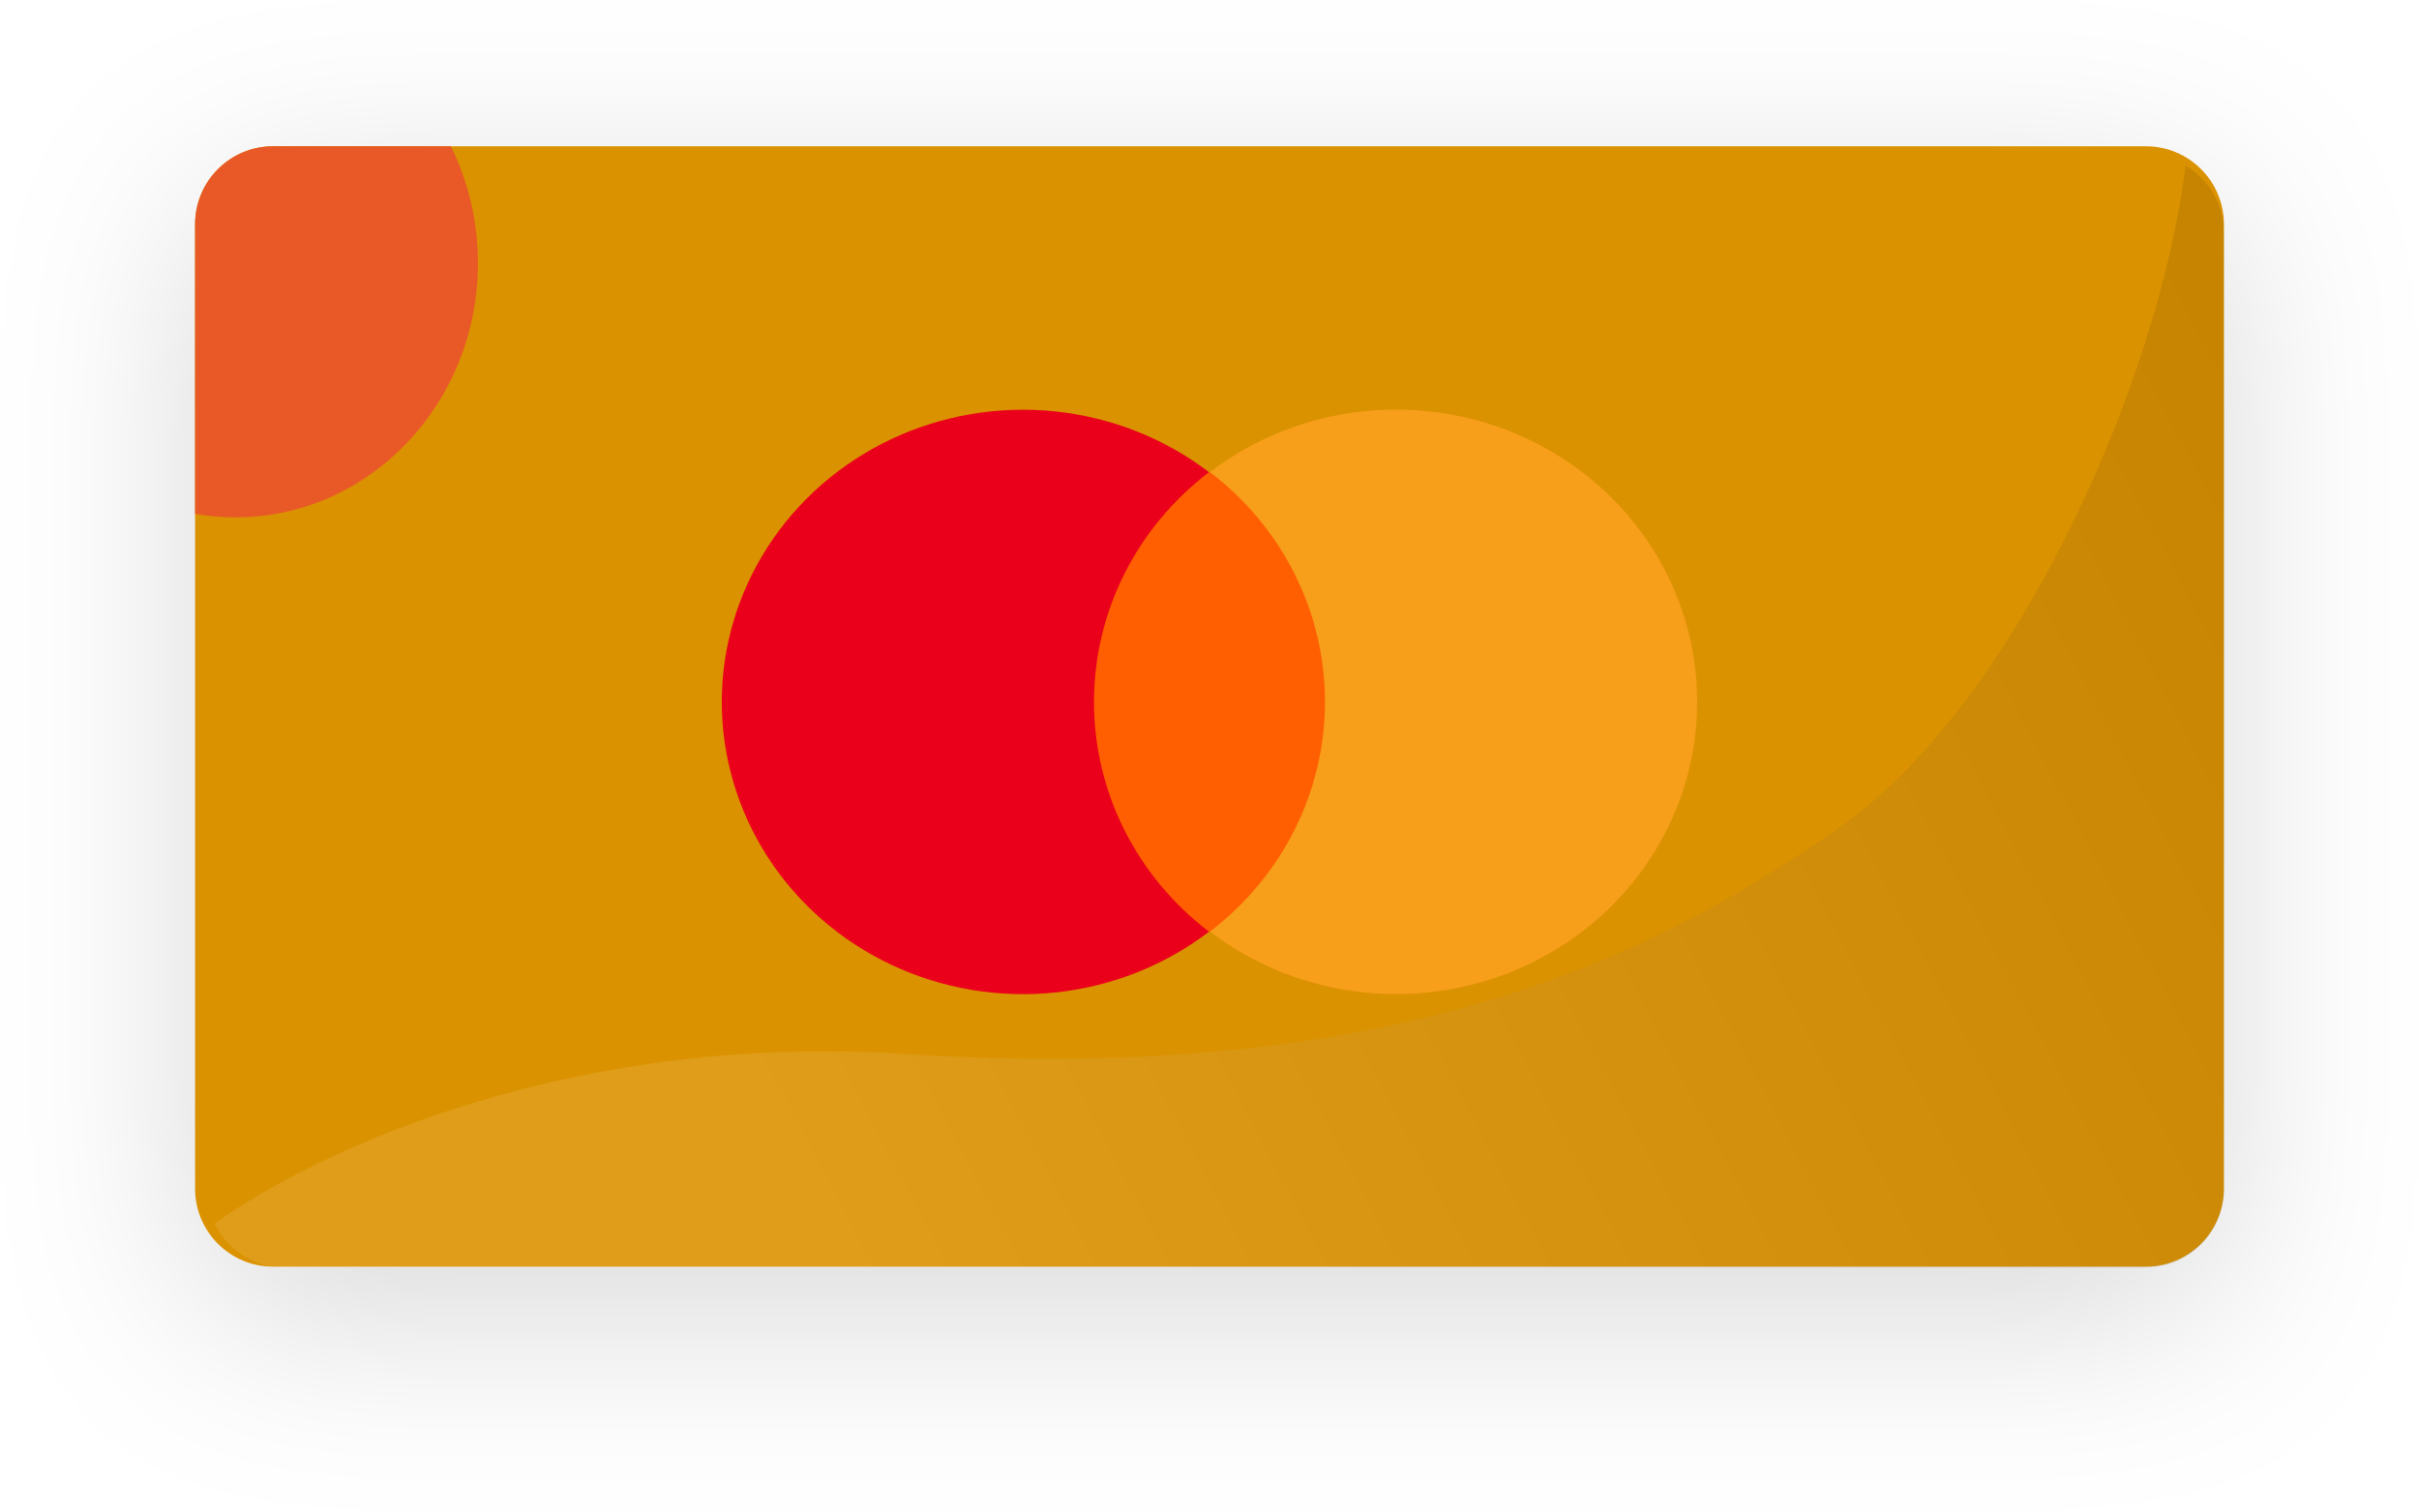
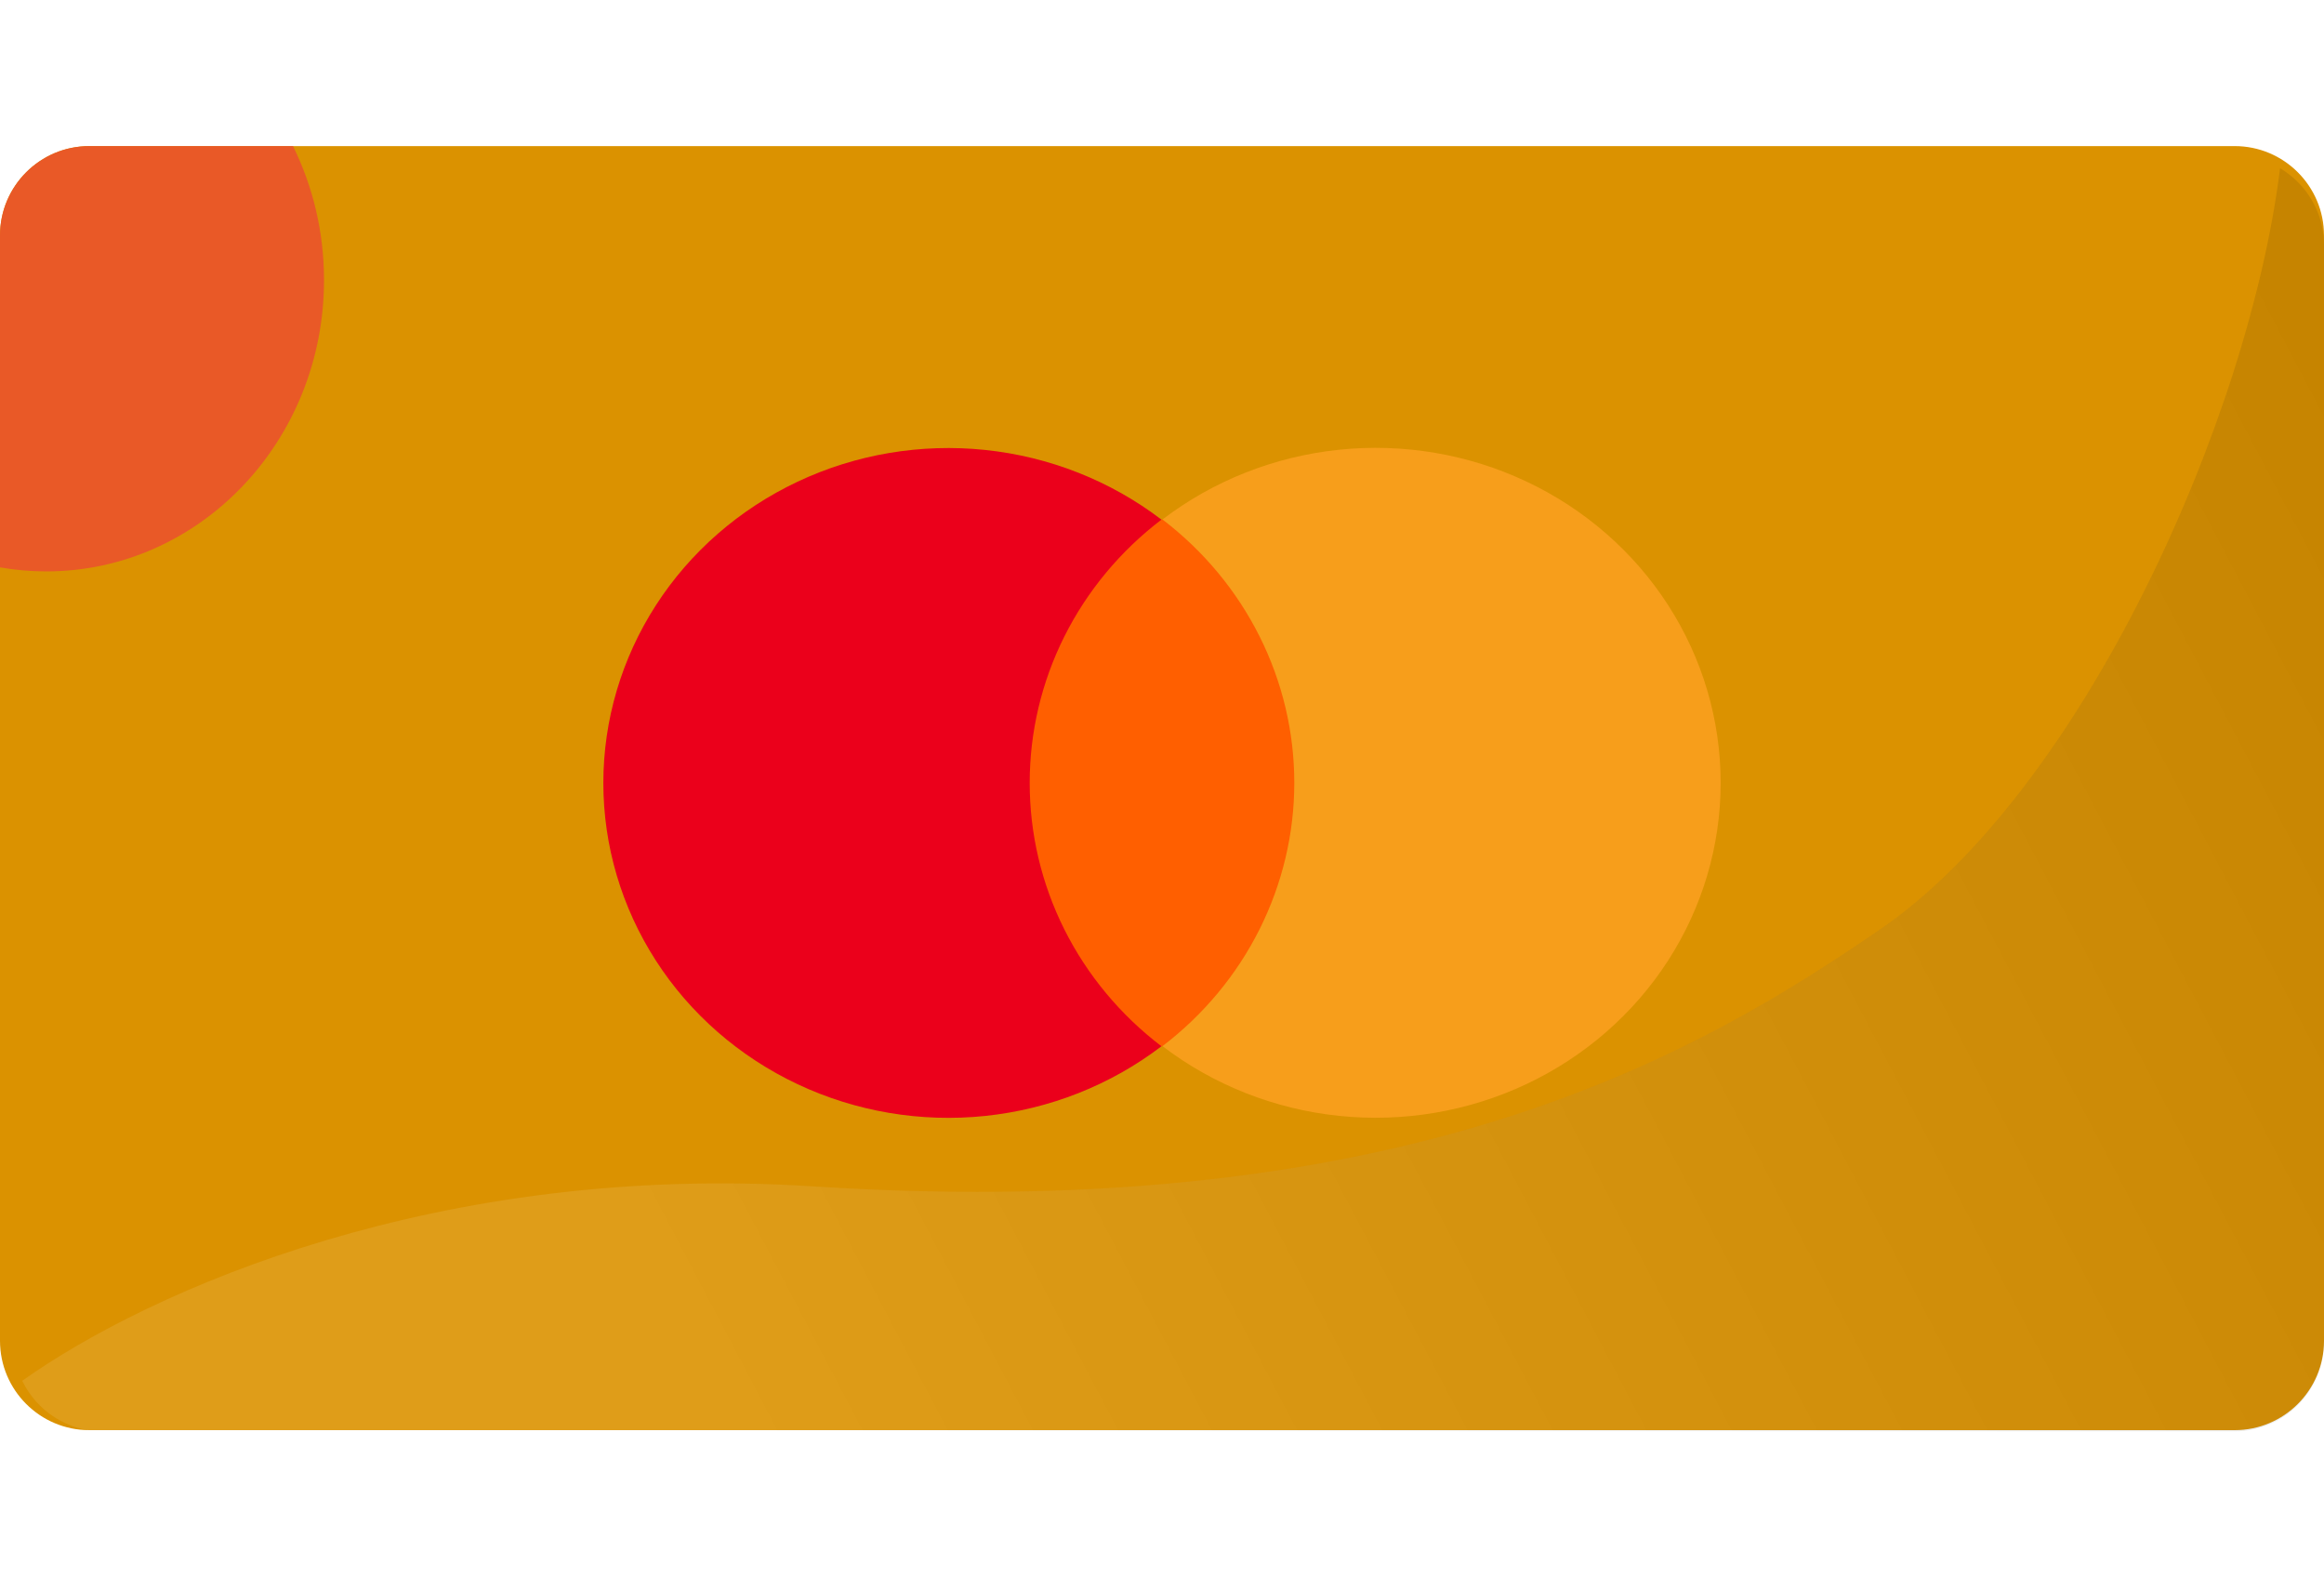
- <svg xmlns="http://www.w3.org/2000/svg" width="248" height="155" viewBox="0 0 248 155" fill="none">
-   <g filter="url(#filter0_d)">
-     <rect x="20" y="15" width="208" height="114.89" rx="8" fill="#DB9200" />
-   </g>
-   <path fill-rule="evenodd" clip-rule="evenodd" d="M24.143 53.054C37.871 53.054 49 41.382 49 26.984C49 22.663 47.998 18.588 46.224 15H28C23.582 15 20 18.582 20 23V52.693C21.347 52.93 22.731 53.054 24.143 53.054Z" fill="#E95927" />
-   <path opacity="0.1" fill-rule="evenodd" clip-rule="evenodd" d="M21.988 125.473C33.484 117.31 59.336 105.92 92.782 108.077C146.731 111.556 172.642 95.766 188.23 85.113C206.261 72.791 221.28 39.592 224.068 16.984C226.421 18.377 228 20.941 228 23.875V121.999C228 126.418 224.418 129.999 220 129.999H29.197C26.023 129.999 23.281 128.151 21.988 125.473Z" fill="url(#paint0_linear)" />
-   <path d="M137.692 48.422H107.967V95.544H137.692V48.422Z" fill="#FF5F00" />
-   <path d="M112.16 71.978C112.156 67.44 113.216 62.962 115.259 58.88C117.302 54.799 120.275 51.222 123.952 48.421C119.398 44.947 113.928 42.786 108.168 42.187C102.408 41.587 96.59 42.572 91.38 45.03C86.169 47.487 81.776 51.318 78.703 56.084C75.63 60.85 74 66.359 74 71.982C74 77.605 75.63 83.114 78.703 87.88C81.776 92.646 86.169 96.477 91.38 98.934C96.59 101.392 102.408 102.377 108.168 101.777C113.928 101.178 119.398 99.017 123.952 95.543C120.274 92.741 117.3 89.163 115.257 85.08C113.214 80.997 112.155 76.517 112.16 71.978Z" fill="#EB001B" />
-   <path d="M174 71.974C174 77.597 172.37 83.106 169.296 87.873C166.222 92.639 161.828 96.47 156.617 98.927C151.406 101.384 145.588 102.369 139.828 101.768C134.067 101.168 128.597 99.006 124.043 95.531C127.719 92.727 130.691 89.149 132.734 85.068C134.778 80.986 135.84 76.508 135.84 71.97C135.84 67.432 134.778 62.953 132.734 58.872C130.691 54.791 127.719 51.213 124.043 48.409C128.597 44.934 134.067 42.772 139.828 42.171C145.588 41.571 151.406 42.556 156.617 45.013C161.828 47.47 166.222 51.301 169.296 56.067C172.37 60.833 174 66.343 174 71.966V71.974Z" fill="#F79E1B" />
+ <svg xmlns="http://www.w3.org/2000/svg" width="112" height="76" viewBox="0 0 208 115" fill="none">
+   <rect width="208" height="114.89" rx="8" fill="#DB9200" />
+   <path fill-rule="evenodd" clip-rule="evenodd" d="M4.143 38.054C17.871 38.054 29 26.382 29 11.984C29 7.663 27.998 3.588 26.224 0H8C3.582 0 0 3.582 0 8V37.693C1.347 37.93 2.731 38.054 4.143 38.054Z" fill="#E95927" />
+   <path opacity="0.1" fill-rule="evenodd" clip-rule="evenodd" d="M1.988 110.473C13.484 102.31 39.336 90.92 72.782 93.077C126.731 96.556 152.642 80.766 168.23 70.113C186.261 57.791 201.28 24.592 204.068 1.984C206.421 3.377 208 5.941 208 8.874V106.999C208 111.418 204.418 114.999 200 114.999H9.197C6.023 114.999 3.281 113.151 1.988 110.473Z" fill="url(#paint0_linear)" />
+   <path d="M117.692 33.422H87.967V80.544H117.692V33.422Z" fill="#FF5F00" />
+   <path d="M92.16 56.978C92.156 52.44 93.216 47.962 95.259 43.88C97.302 39.799 100.275 36.222 103.952 33.421C99.398 29.947 93.928 27.786 88.168 27.187C82.408 26.587 76.59 27.572 71.38 30.03C66.169 32.487 61.776 36.318 58.703 41.084C55.63 45.85 54 51.359 54 56.982C54 62.605 55.63 68.114 58.703 72.88C61.776 77.646 66.169 81.477 71.38 83.934C76.59 86.392 82.408 87.377 88.168 86.777C93.928 86.178 99.398 84.017 103.952 80.543C100.274 77.741 97.3 74.163 95.257 70.08C93.214 65.997 92.155 61.517 92.16 56.978Z" fill="#EB001B" />
+   <path d="M154 56.974C154 62.597 152.37 68.106 149.296 72.873C146.222 77.639 141.828 81.47 136.617 83.927C131.406 86.384 125.588 87.369 119.828 86.768C114.067 86.168 108.597 84.006 104.043 80.531C107.719 77.727 110.691 74.149 112.734 70.068C114.778 65.986 115.84 61.508 115.84 56.97C115.84 52.432 114.778 47.953 112.734 43.872C110.691 39.791 107.719 36.213 104.043 33.409C108.597 29.933 114.067 27.772 119.828 27.171C125.588 26.571 131.406 27.555 136.617 30.013C141.828 32.47 146.222 36.301 149.296 41.067C152.37 45.833 154 51.343 154 56.966V56.974Z" fill="#F79E1B" />
  <defs>
-     <filter id="filter0_d" x="0" y="0" width="248" height="154.89" filterUnits="userSpaceOnUse" color-interpolation-filters="sRGB">
-       <feFlood flood-opacity="0" result="BackgroundImageFix" />
-       <feColorMatrix in="SourceAlpha" type="matrix" values="0 0 0 0 0 0 0 0 0 0 0 0 0 0 0 0 0 0 127 0" />
-       <feOffset dy="5" />
-       <feGaussianBlur stdDeviation="10" />
-       <feColorMatrix type="matrix" values="0 0 0 0 0 0 0 0 0 0 0 0 0 0 0 0 0 0 0.15 0" />
-       <feBlend mode="normal" in2="BackgroundImageFix" result="effect1_dropShadow" />
-       <feBlend mode="normal" in="SourceGraphic" in2="effect1_dropShadow" result="shape" />
-     </filter>
-     <linearGradient id="paint0_linear" x1="224.208" y1="23.989" x2="21.004" y2="130.766" gradientUnits="userSpaceOnUse">
+     <linearGradient id="paint0_linear" x1="204.208" y1="8.989" x2="1.004" y2="115.766" gradientUnits="userSpaceOnUse">
      <stop />
      <stop offset="0.75" stop-color="white" />
    </linearGradient>
  </defs>
</svg>
